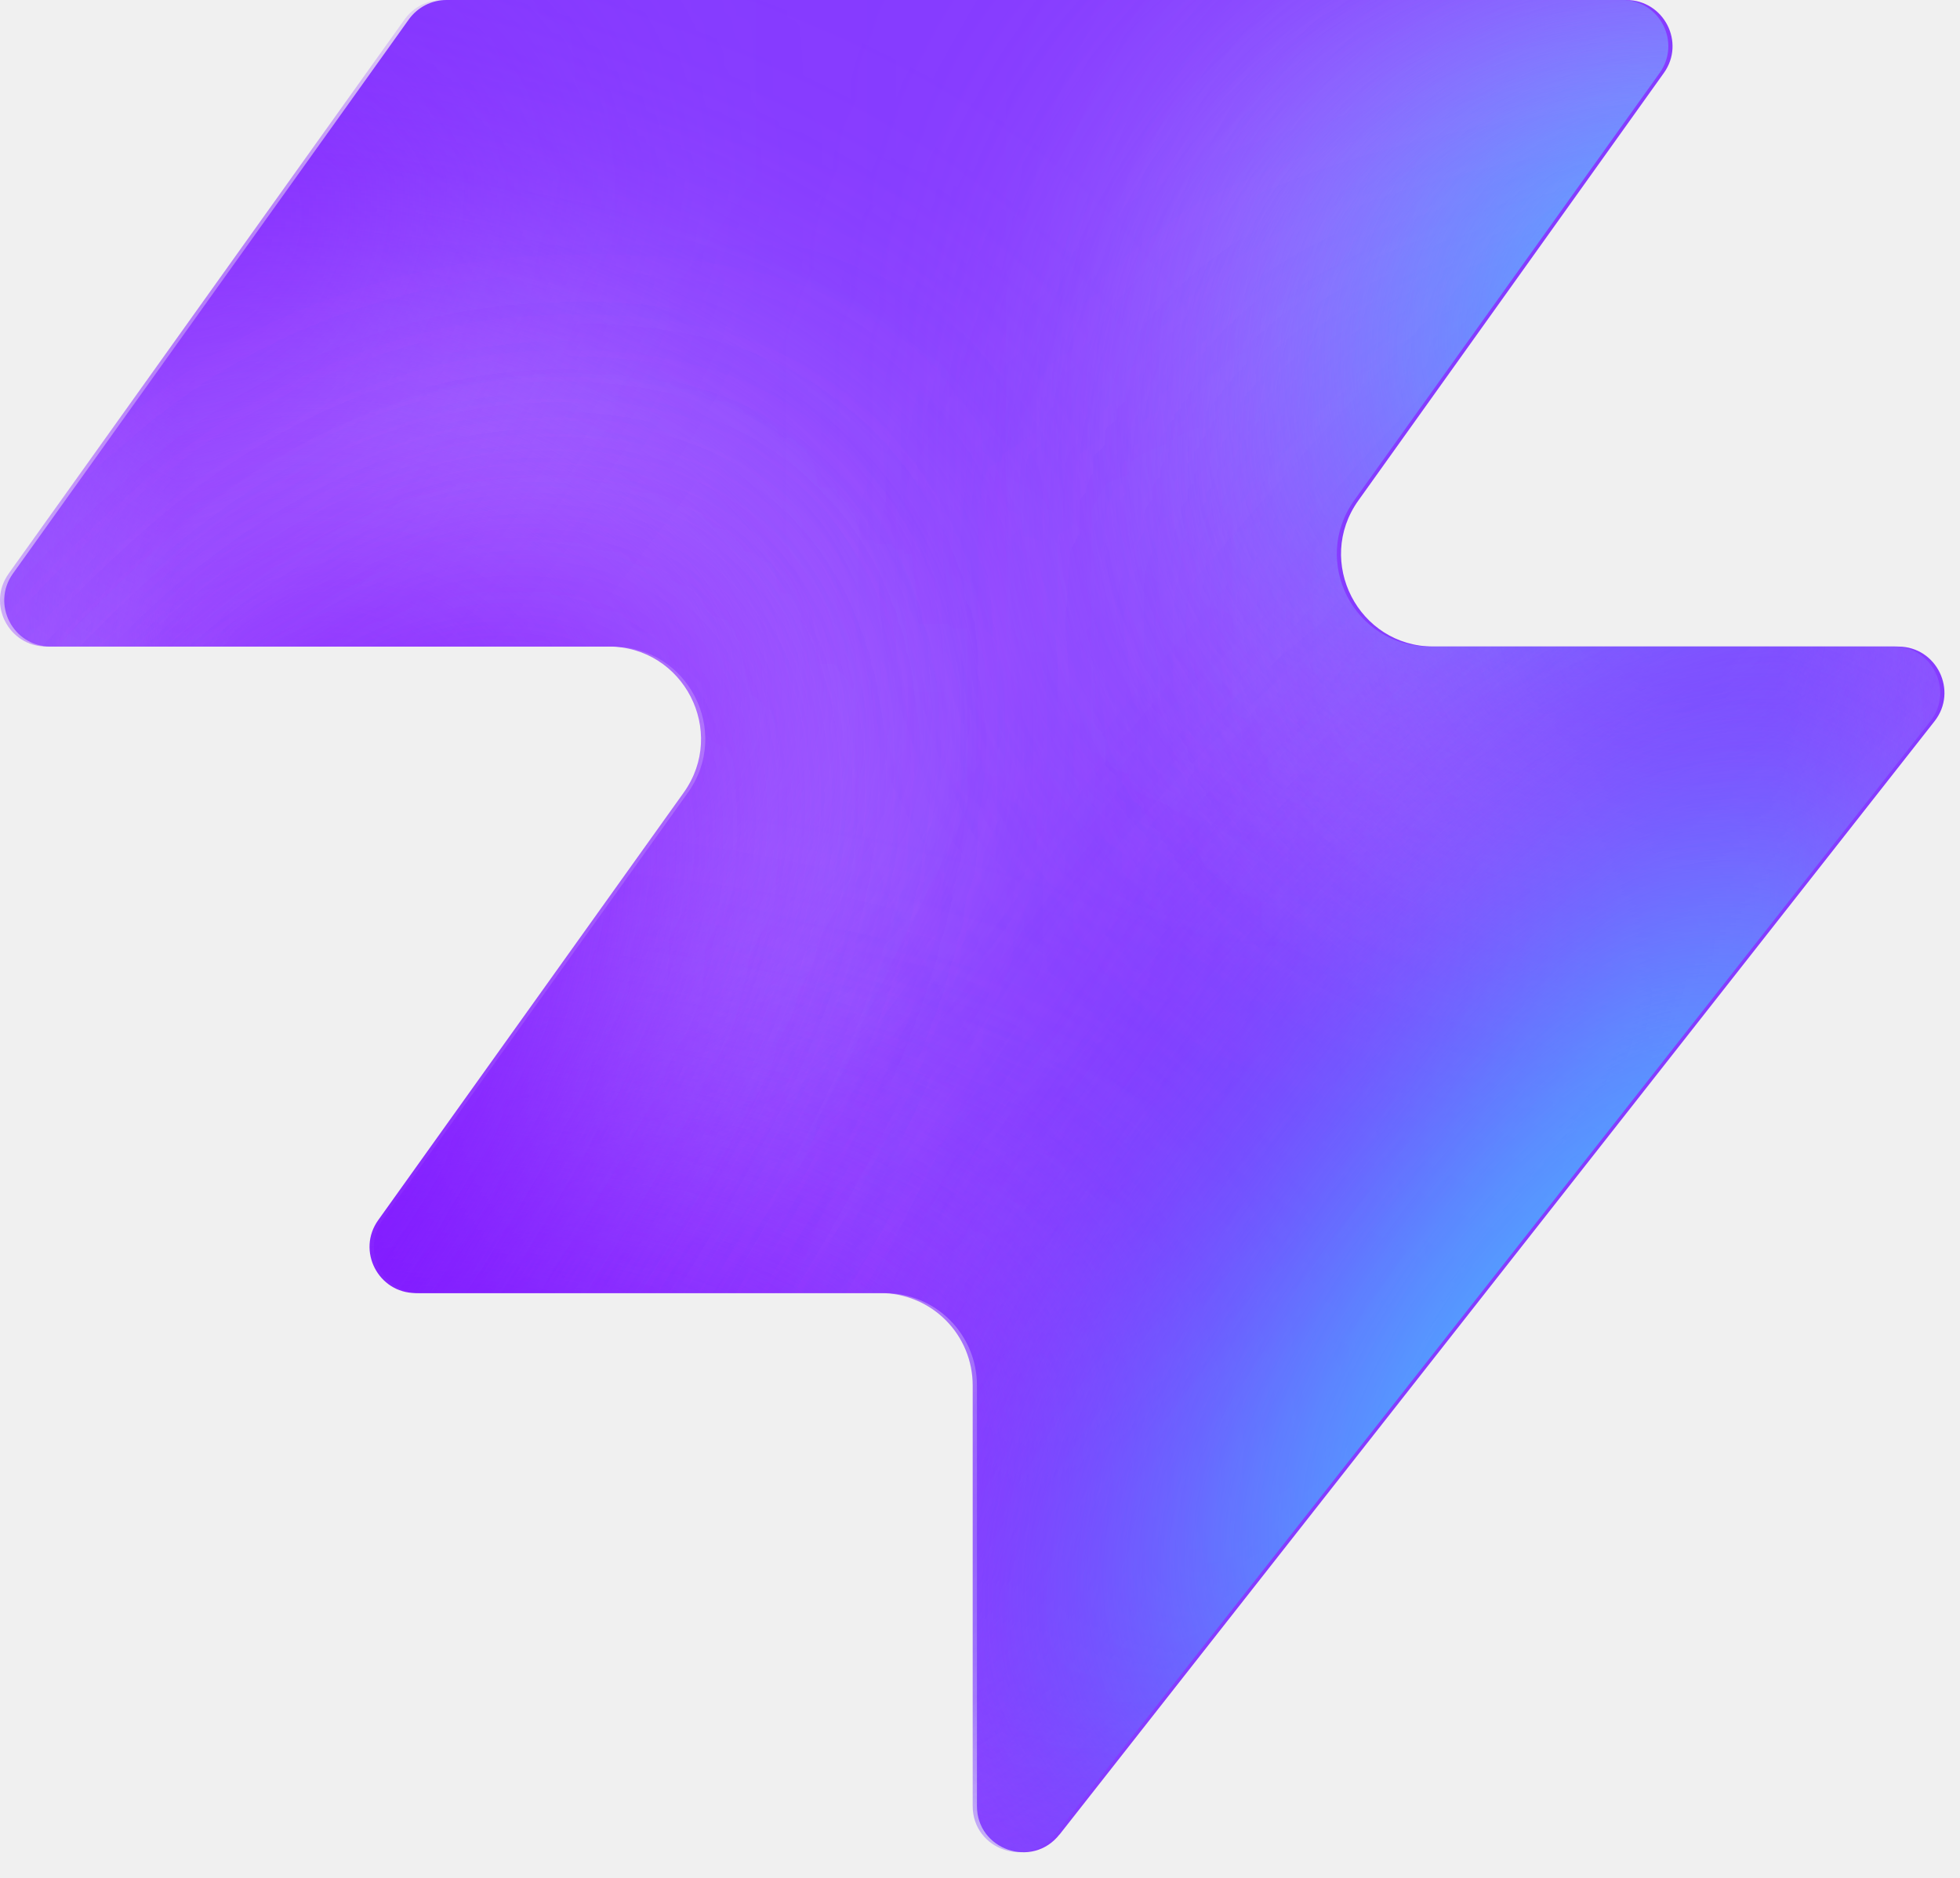
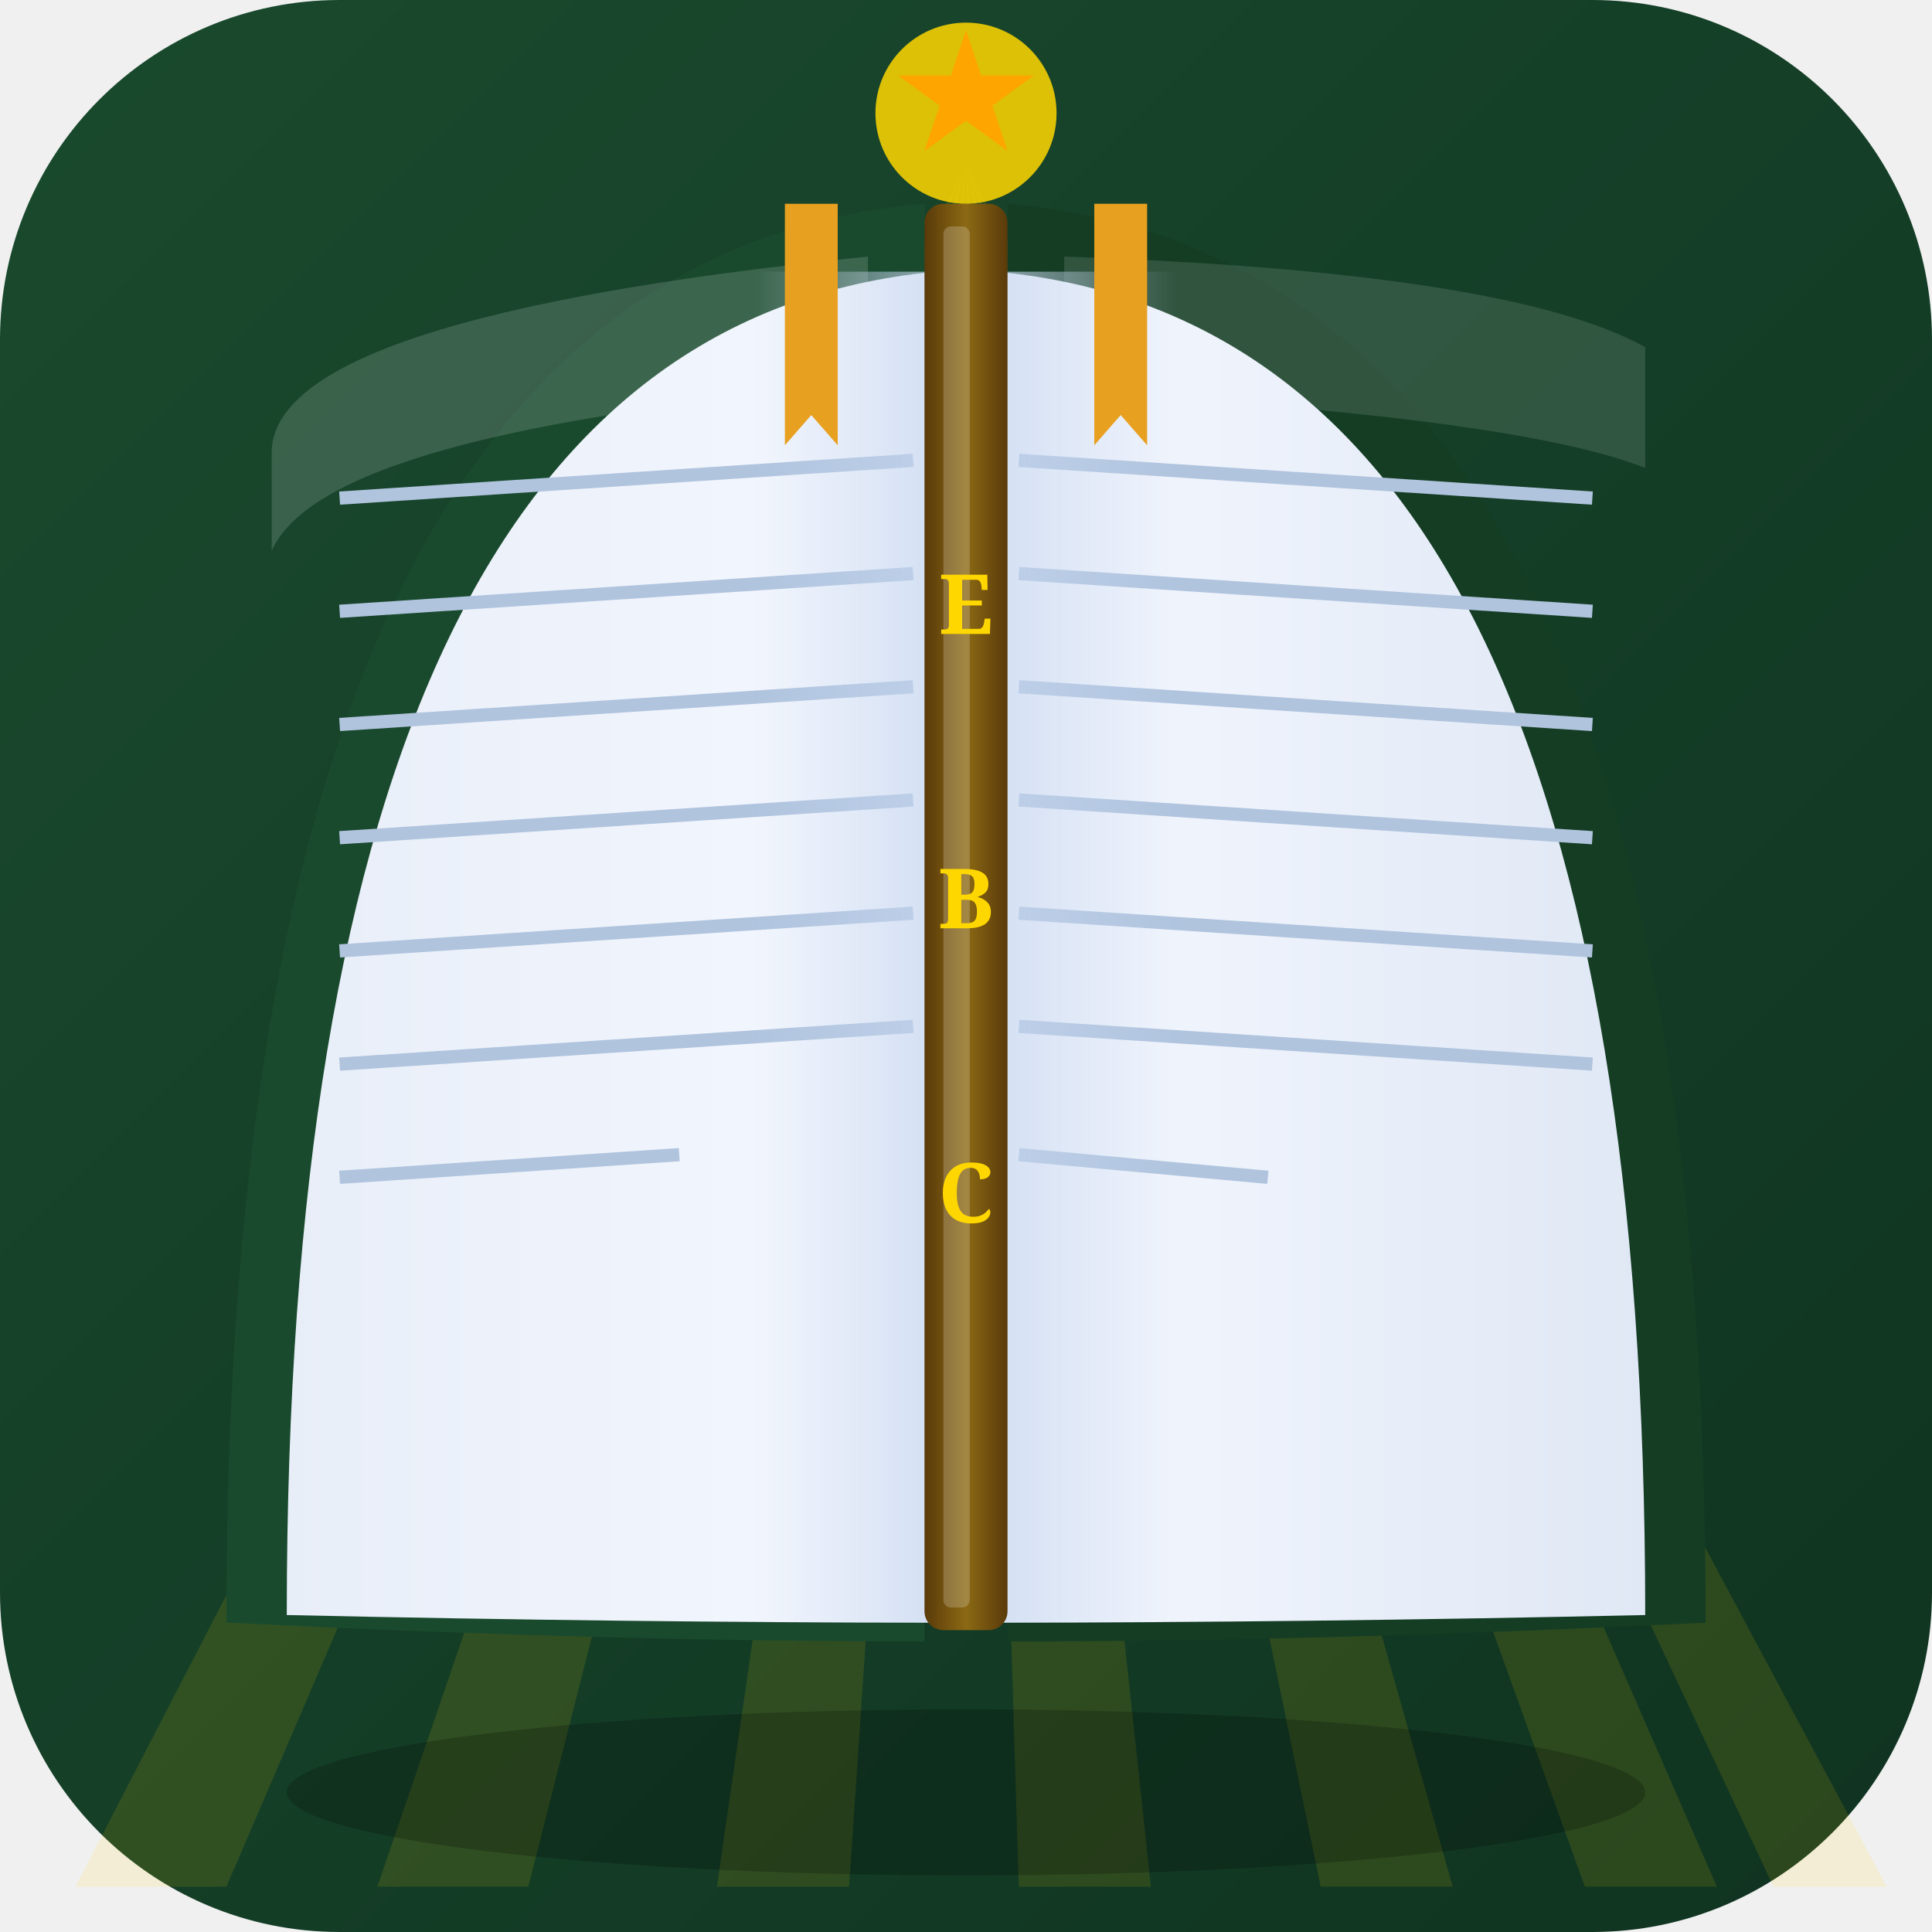
- <svg xmlns="http://www.w3.org/2000/svg" width="48" height="46" fill="none" viewBox="0 0 48 46">
-   <path fill="#863bff" d="M25.946 44.938c-.664.845-2.021.375-2.021-.698V33.937a2.26 2.26 0 0 0-2.262-2.262H10.287c-.92 0-1.456-1.04-.92-1.788l7.48-10.471c1.07-1.497 0-3.578-1.842-3.578H1.237c-.92 0-1.456-1.04-.92-1.788L10.013.474c.214-.297.556-.474.92-.474h28.894c.92 0 1.456 1.04.92 1.788l-7.48 10.471c-1.07 1.498 0 3.579 1.842 3.579h11.377c.943 0 1.473 1.088.89 1.83L25.947 44.94z" style="fill:#863bff;fill:color(display-p3 .525 .23 1);fill-opacity:1" />
-   <mask id="a" width="48" height="46" x="0" y="0" maskUnits="userSpaceOnUse" style="mask-type:alpha">
-     <path fill="#000" d="M25.842 44.938c-.664.844-2.021.375-2.021-.698V33.937a2.26 2.26 0 0 0-2.262-2.262H10.183c-.92 0-1.456-1.04-.92-1.788l7.48-10.471c1.07-1.498 0-3.579-1.842-3.579H1.133c-.92 0-1.456-1.04-.92-1.787L9.91.473c.214-.297.556-.474.92-.474h28.894c.92 0 1.456 1.04.92 1.788l-7.48 10.471c-1.07 1.498 0 3.578 1.842 3.578h11.377c.943 0 1.473 1.088.89 1.832L25.843 44.94z" style="fill:#000;fill-opacity:1" />
-   </mask>
-   <g mask="url(#a)">
-     <g filter="url(#b)">
-       <ellipse cx="5.508" cy="14.704" fill="#ede6ff" rx="5.508" ry="14.704" style="fill:#ede6ff;fill:color(display-p3 .927 .903 1);fill-opacity:1" transform="matrix(.00324 1 1 -.00324 -4.47 31.516)" />
-     </g>
-     <g filter="url(#c)">
-       <ellipse cx="10.399" cy="29.851" fill="#ede6ff" rx="10.399" ry="29.851" style="fill:#ede6ff;fill:color(display-p3 .927 .903 1);fill-opacity:1" transform="matrix(.00324 1 1 -.00324 -39.328 7.883)" />
-     </g>
-     <g filter="url(#d)">
-       <ellipse cx="5.508" cy="30.487" fill="#7e14ff" rx="5.508" ry="30.487" style="fill:#7e14ff;fill:color(display-p3 .492 .077 1);fill-opacity:1" transform="rotate(89.814 -25.913 -14.639)scale(1 -1)" />
-     </g>
-     <g filter="url(#e)">
-       <ellipse cx="5.508" cy="30.599" fill="#7e14ff" rx="5.508" ry="30.599" style="fill:#7e14ff;fill:color(display-p3 .492 .077 1);fill-opacity:1" transform="rotate(89.814 -32.644 -3.334)scale(1 -1)" />
-     </g>
-     <g filter="url(#f)">
-       <ellipse cx="5.508" cy="30.599" fill="#7e14ff" rx="5.508" ry="30.599" style="fill:#7e14ff;fill:color(display-p3 .492 .077 1);fill-opacity:1" transform="matrix(.00324 1 1 -.00324 -34.34 30.47)" />
-     </g>
-     <g filter="url(#g)">
-       <ellipse cx="14.072" cy="22.078" fill="#ede6ff" rx="14.072" ry="22.078" style="fill:#ede6ff;fill:color(display-p3 .927 .903 1);fill-opacity:1" transform="rotate(93.35 24.506 48.493)scale(-1 1)" />
-     </g>
-     <g filter="url(#h)">
-       <ellipse cx="3.47" cy="21.501" fill="#7e14ff" rx="3.47" ry="21.501" style="fill:#7e14ff;fill:color(display-p3 .492 .077 1);fill-opacity:1" transform="rotate(89.009 28.708 47.59)scale(-1 1)" />
-     </g>
-     <g filter="url(#i)">
-       <ellipse cx="3.47" cy="21.501" fill="#7e14ff" rx="3.47" ry="21.501" style="fill:#7e14ff;fill:color(display-p3 .492 .077 1);fill-opacity:1" transform="rotate(89.009 28.708 47.59)scale(-1 1)" />
-     </g>
-     <g filter="url(#j)">
-       <ellipse cx=".387" cy="8.972" fill="#7e14ff" rx="4.407" ry="29.108" style="fill:#7e14ff;fill:color(display-p3 .492 .077 1);fill-opacity:1" transform="rotate(39.51 .387 8.972)" />
-     </g>
-     <g filter="url(#k)">
-       <ellipse cx="47.523" cy="-6.092" fill="#7e14ff" rx="4.407" ry="29.108" style="fill:#7e14ff;fill:color(display-p3 .492 .077 1);fill-opacity:1" transform="rotate(37.892 47.523 -6.092)" />
-     </g>
-     <g filter="url(#l)">
-       <ellipse cx="41.412" cy="6.333" fill="#47bfff" rx="5.971" ry="9.665" style="fill:#47bfff;fill:color(display-p3 .28 .748 1);fill-opacity:1" transform="rotate(37.892 41.412 6.333)" />
-     </g>
-     <g filter="url(#m)">
-       <ellipse cx="-1.879" cy="38.332" fill="#7e14ff" rx="4.407" ry="29.108" style="fill:#7e14ff;fill:color(display-p3 .492 .077 1);fill-opacity:1" transform="rotate(37.892 -1.88 38.332)" />
-     </g>
-     <g filter="url(#n)">
-       <ellipse cx="-1.879" cy="38.332" fill="#7e14ff" rx="4.407" ry="29.108" style="fill:#7e14ff;fill:color(display-p3 .492 .077 1);fill-opacity:1" transform="rotate(37.892 -1.88 38.332)" />
-     </g>
-     <g filter="url(#o)">
-       <ellipse cx="35.651" cy="29.907" fill="#7e14ff" rx="4.407" ry="29.108" style="fill:#7e14ff;fill:color(display-p3 .492 .077 1);fill-opacity:1" transform="rotate(37.892 35.651 29.907)" />
-     </g>
-     <g filter="url(#p)">
-       <ellipse cx="38.418" cy="32.4" fill="#47bfff" rx="5.971" ry="15.297" style="fill:#47bfff;fill:color(display-p3 .28 .748 1);fill-opacity:1" transform="rotate(37.892 38.418 32.4)" />
-     </g>
-   </g>
+ <svg xmlns="http://www.w3.org/2000/svg" viewBox="0 0 512 512" width="512" height="512">
  <defs>
-     <filter id="b" width="60.045" height="41.654" x="-19.77" y="16.149" color-interpolation-filters="sRGB" filterUnits="userSpaceOnUse">
-       <feFlood flood-opacity="0" result="BackgroundImageFix" />
-       <feBlend in="SourceGraphic" in2="BackgroundImageFix" result="shape" />
-       <feGaussianBlur result="effect1_foregroundBlur_2002_17158" stdDeviation="7.659" />
-     </filter>
-     <filter id="c" width="90.34" height="51.437" x="-54.613" y="-7.533" color-interpolation-filters="sRGB" filterUnits="userSpaceOnUse">
-       <feFlood flood-opacity="0" result="BackgroundImageFix" />
-       <feBlend in="SourceGraphic" in2="BackgroundImageFix" result="shape" />
-       <feGaussianBlur result="effect1_foregroundBlur_2002_17158" stdDeviation="7.659" />
-     </filter>
-     <filter id="d" width="79.355" height="29.4" x="-49.64" y="2.03" color-interpolation-filters="sRGB" filterUnits="userSpaceOnUse">
-       <feFlood flood-opacity="0" result="BackgroundImageFix" />
-       <feBlend in="SourceGraphic" in2="BackgroundImageFix" result="shape" />
-       <feGaussianBlur result="effect1_foregroundBlur_2002_17158" stdDeviation="4.596" />
-     </filter>
-     <filter id="e" width="79.579" height="29.4" x="-45.045" y="20.029" color-interpolation-filters="sRGB" filterUnits="userSpaceOnUse">
-       <feFlood flood-opacity="0" result="BackgroundImageFix" />
-       <feBlend in="SourceGraphic" in2="BackgroundImageFix" result="shape" />
-       <feGaussianBlur result="effect1_foregroundBlur_2002_17158" stdDeviation="4.596" />
-     </filter>
-     <filter id="f" width="79.579" height="29.4" x="-43.513" y="21.178" color-interpolation-filters="sRGB" filterUnits="userSpaceOnUse">
-       <feFlood flood-opacity="0" result="BackgroundImageFix" />
-       <feBlend in="SourceGraphic" in2="BackgroundImageFix" result="shape" />
-       <feGaussianBlur result="effect1_foregroundBlur_2002_17158" stdDeviation="4.596" />
-     </filter>
-     <filter id="g" width="74.749" height="58.852" x="15.756" y="-17.901" color-interpolation-filters="sRGB" filterUnits="userSpaceOnUse">
-       <feFlood flood-opacity="0" result="BackgroundImageFix" />
-       <feBlend in="SourceGraphic" in2="BackgroundImageFix" result="shape" />
-       <feGaussianBlur result="effect1_foregroundBlur_2002_17158" stdDeviation="7.659" />
-     </filter>
-     <filter id="h" width="61.377" height="25.362" x="23.548" y="2.284" color-interpolation-filters="sRGB" filterUnits="userSpaceOnUse">
-       <feFlood flood-opacity="0" result="BackgroundImageFix" />
-       <feBlend in="SourceGraphic" in2="BackgroundImageFix" result="shape" />
-       <feGaussianBlur result="effect1_foregroundBlur_2002_17158" stdDeviation="4.596" />
-     </filter>
-     <filter id="i" width="61.377" height="25.362" x="23.548" y="2.284" color-interpolation-filters="sRGB" filterUnits="userSpaceOnUse">
-       <feFlood flood-opacity="0" result="BackgroundImageFix" />
-       <feBlend in="SourceGraphic" in2="BackgroundImageFix" result="shape" />
-       <feGaussianBlur result="effect1_foregroundBlur_2002_17158" stdDeviation="4.596" />
-     </filter>
-     <filter id="j" width="56.045" height="63.649" x="-27.636" y="-22.853" color-interpolation-filters="sRGB" filterUnits="userSpaceOnUse">
-       <feFlood flood-opacity="0" result="BackgroundImageFix" />
-       <feBlend in="SourceGraphic" in2="BackgroundImageFix" result="shape" />
-       <feGaussianBlur result="effect1_foregroundBlur_2002_17158" stdDeviation="4.596" />
-     </filter>
-     <filter id="k" width="54.814" height="64.646" x="20.116" y="-38.415" color-interpolation-filters="sRGB" filterUnits="userSpaceOnUse">
-       <feFlood flood-opacity="0" result="BackgroundImageFix" />
-       <feBlend in="SourceGraphic" in2="BackgroundImageFix" result="shape" />
-       <feGaussianBlur result="effect1_foregroundBlur_2002_17158" stdDeviation="4.596" />
-     </filter>
-     <filter id="l" width="33.541" height="35.313" x="24.641" y="-11.323" color-interpolation-filters="sRGB" filterUnits="userSpaceOnUse">
-       <feFlood flood-opacity="0" result="BackgroundImageFix" />
-       <feBlend in="SourceGraphic" in2="BackgroundImageFix" result="shape" />
-       <feGaussianBlur result="effect1_foregroundBlur_2002_17158" stdDeviation="4.596" />
-     </filter>
-     <filter id="m" width="54.814" height="64.646" x="-29.286" y="6.009" color-interpolation-filters="sRGB" filterUnits="userSpaceOnUse">
-       <feFlood flood-opacity="0" result="BackgroundImageFix" />
-       <feBlend in="SourceGraphic" in2="BackgroundImageFix" result="shape" />
-       <feGaussianBlur result="effect1_foregroundBlur_2002_17158" stdDeviation="4.596" />
-     </filter>
-     <filter id="n" width="54.814" height="64.646" x="-29.286" y="6.009" color-interpolation-filters="sRGB" filterUnits="userSpaceOnUse">
-       <feFlood flood-opacity="0" result="BackgroundImageFix" />
-       <feBlend in="SourceGraphic" in2="BackgroundImageFix" result="shape" />
-       <feGaussianBlur result="effect1_foregroundBlur_2002_17158" stdDeviation="4.596" />
-     </filter>
-     <filter id="o" width="54.814" height="64.646" x="8.244" y="-2.416" color-interpolation-filters="sRGB" filterUnits="userSpaceOnUse">
-       <feFlood flood-opacity="0" result="BackgroundImageFix" />
-       <feBlend in="SourceGraphic" in2="BackgroundImageFix" result="shape" />
-       <feGaussianBlur result="effect1_foregroundBlur_2002_17158" stdDeviation="4.596" />
-     </filter>
-     <filter id="p" width="39.409" height="43.623" x="18.713" y="10.588" color-interpolation-filters="sRGB" filterUnits="userSpaceOnUse">
-       <feFlood flood-opacity="0" result="BackgroundImageFix" />
-       <feBlend in="SourceGraphic" in2="BackgroundImageFix" result="shape" />
-       <feGaussianBlur result="effect1_foregroundBlur_2002_17158" stdDeviation="4.596" />
-     </filter>
+     <linearGradient id="fondoG" x1="0%" y1="0%" x2="100%" y2="100%">
+       <stop offset="0%" style="stop-color:#1a4a2e" />
+       <stop offset="100%" style="stop-color:#0f3320" />
+     </linearGradient>
+     <linearGradient id="pagIzqG" x1="0%" y1="0%" x2="100%" y2="0%">
+       <stop offset="0%" style="stop-color:#e8eef8" />
+       <stop offset="100%" style="stop-color:#f5f8ff" />
+     </linearGradient>
+     <linearGradient id="pagDerG" x1="0%" y1="0%" x2="100%" y2="0%">
+       <stop offset="0%" style="stop-color:#f5f8ff" />
+       <stop offset="100%" style="stop-color:#e0e8f5" />
+     </linearGradient>
+     <linearGradient id="lomoG" x1="0%" y1="0%" x2="100%" y2="0%">
+       <stop offset="0%" style="stop-color:#5a3a0a" />
+       <stop offset="50%" style="stop-color:#8B6914" />
+       <stop offset="100%" style="stop-color:#5a3a0a" />
+     </linearGradient>
+     <linearGradient id="somIzqG" x1="100%" y1="0%" x2="0%" y2="0%">
+       <stop offset="0%" style="stop-color:#c5d5ee; stop-opacity:0.7" />
+       <stop offset="100%" style="stop-color:#c5d5ee; stop-opacity:0" />
+     </linearGradient>
+     <linearGradient id="somDerG" x1="0%" y1="0%" x2="100%" y2="0%">
+       <stop offset="0%" style="stop-color:#c5d5ee; stop-opacity:0.7" />
+       <stop offset="100%" style="stop-color:#c5d5ee; stop-opacity:0" />
+     </linearGradient>
  </defs>
+   <rect x="0" y="0" width="512" height="512" rx="90" fill="url(#fondoG)" />
+   <path d="M256 44 L20 500 L60 500 Z" fill="#FFD700" opacity="0.12" />
+   <path d="M256 44 L100 500 L140 500 Z" fill="#FFD700" opacity="0.12" />
+   <path d="M256 44 L190 500 L225 500 Z" fill="#FFD700" opacity="0.12" />
+   <path d="M256 44 L270 500 L305 500 Z" fill="#FFD700" opacity="0.12" />
+   <path d="M256 44 L350 500 L385 500 Z" fill="#FFD700" opacity="0.12" />
+   <path d="M256 44 L420 500 L455 500 Z" fill="#FFD700" opacity="0.12" />
+   <path d="M256 44 L470 500 L500 500 Z" fill="#FFD700" opacity="0.12" />
+   <ellipse cx="256" cy="475" rx="180" ry="22" fill="#000" opacity="0.2" />
+   <path d="M60 430 Q60 70 245 54 L245 435 Q160 435 60 430 Z" fill="#1a4a2e" />
+   <path d="M72 120 Q72 84 230 68 L230 102 Q86 114 72 146 Z" fill="white" opacity="0.15" />
+   <path d="M452 430 Q452 70 267 54 L267 435 Q352 435 452 430 Z" fill="#143d24" />
+   <path d="M282 68 Q400 72 436 92 L436 124 Q400 110 282 104 Z" fill="white" opacity="0.12" />
+   <path d="M76 428 Q76 88 248 72 L248 430 Q166 430 76 428 Z" fill="url(#pagIzqG)" />
+   <line x1="90" y1="132" x2="242" y2="122" stroke="#b0c4de" stroke-width="3.5" />
+   <line x1="90" y1="162" x2="242" y2="152" stroke="#b0c4de" stroke-width="3.5" />
+   <line x1="90" y1="192" x2="242" y2="182" stroke="#b0c4de" stroke-width="3.5" />
+   <line x1="90" y1="222" x2="242" y2="212" stroke="#b0c4de" stroke-width="3.5" />
+   <line x1="90" y1="252" x2="242" y2="242" stroke="#b0c4de" stroke-width="3.5" />
+   <line x1="90" y1="282" x2="242" y2="272" stroke="#b0c4de" stroke-width="3.5" />
+   <line x1="90" y1="312" x2="180" y2="306" stroke="#b0c4de" stroke-width="3.5" />
+   <path d="M200 72 L248 72 L248 430 L200 430 Z" fill="url(#somIzqG)" />
+   <path d="M436 428 Q436 88 264 72 L264 430 Q346 430 436 428 Z" fill="url(#pagDerG)" />
+   <line x1="270" y1="122" x2="422" y2="132" stroke="#b0c4de" stroke-width="3.5" />
+   <line x1="270" y1="152" x2="422" y2="162" stroke="#b0c4de" stroke-width="3.5" />
+   <line x1="270" y1="182" x2="422" y2="192" stroke="#b0c4de" stroke-width="3.5" />
+   <line x1="270" y1="212" x2="422" y2="222" stroke="#b0c4de" stroke-width="3.5" />
+   <line x1="270" y1="242" x2="422" y2="252" stroke="#b0c4de" stroke-width="3.5" />
+   <line x1="270" y1="272" x2="422" y2="282" stroke="#b0c4de" stroke-width="3.5" />
+   <line x1="270" y1="306" x2="336" y2="312" stroke="#b0c4de" stroke-width="3.5" />
+   <path d="M312 72 L264 72 L264 430 L312 430 Z" fill="url(#somDerG)" />
+   <rect x="245" y="54" width="22" height="378" rx="5" fill="url(#lomoG)" />
+   <rect x="250" y="60" width="7" height="366" rx="2" fill="white" opacity="0.2" />
+   <text x="256" y="168" font-family="Georgia, serif" font-size="22" font-weight="700" fill="#FFD700" text-anchor="middle">E</text>
+   <text x="256" y="246" font-family="Georgia, serif" font-size="22" font-weight="700" fill="#FFD700" text-anchor="middle">B</text>
+   <text x="256" y="324" font-family="Georgia, serif" font-size="22" font-weight="700" fill="#FFD700" text-anchor="middle">C</text>
+   <path d="M290 54 L304 54 L304 118 L297 110 L290 118 Z" fill="#e8a020" />
+   <path d="M222 54 L208 54 L208 118 L215 110 L222 118 Z" fill="#e8a020" />
+   <circle cx="256" cy="30" r="24" fill="#FFD700" opacity="0.85" />
+   <path d="M256 8 L260 20 L274 20 L263 28 L267 40 L256 32 L245 40 L249 28 L238 20 L252 20 Z" fill="#FFA500" />
</svg>
